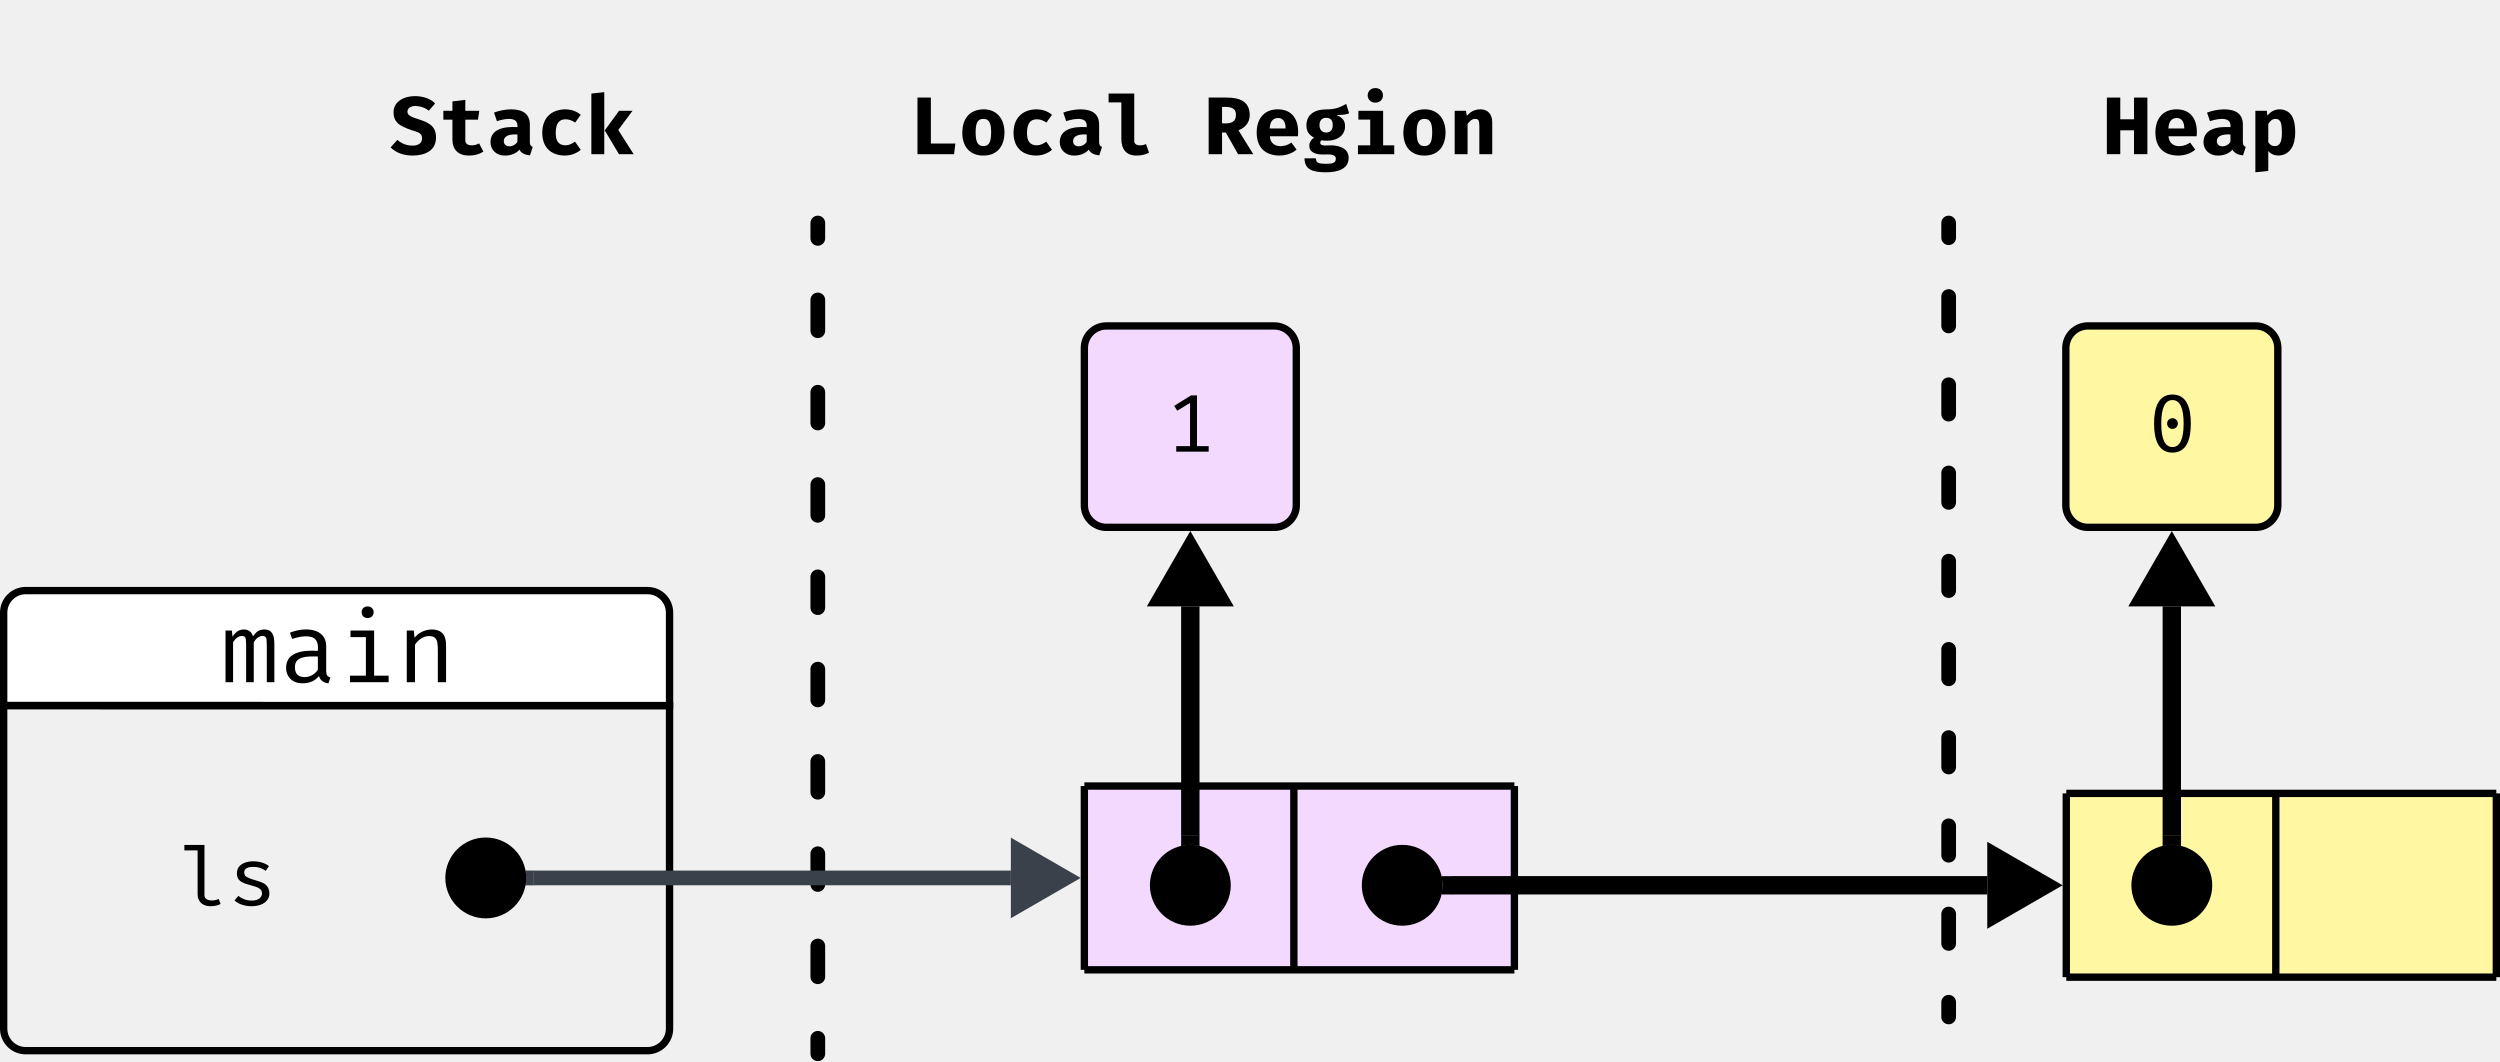
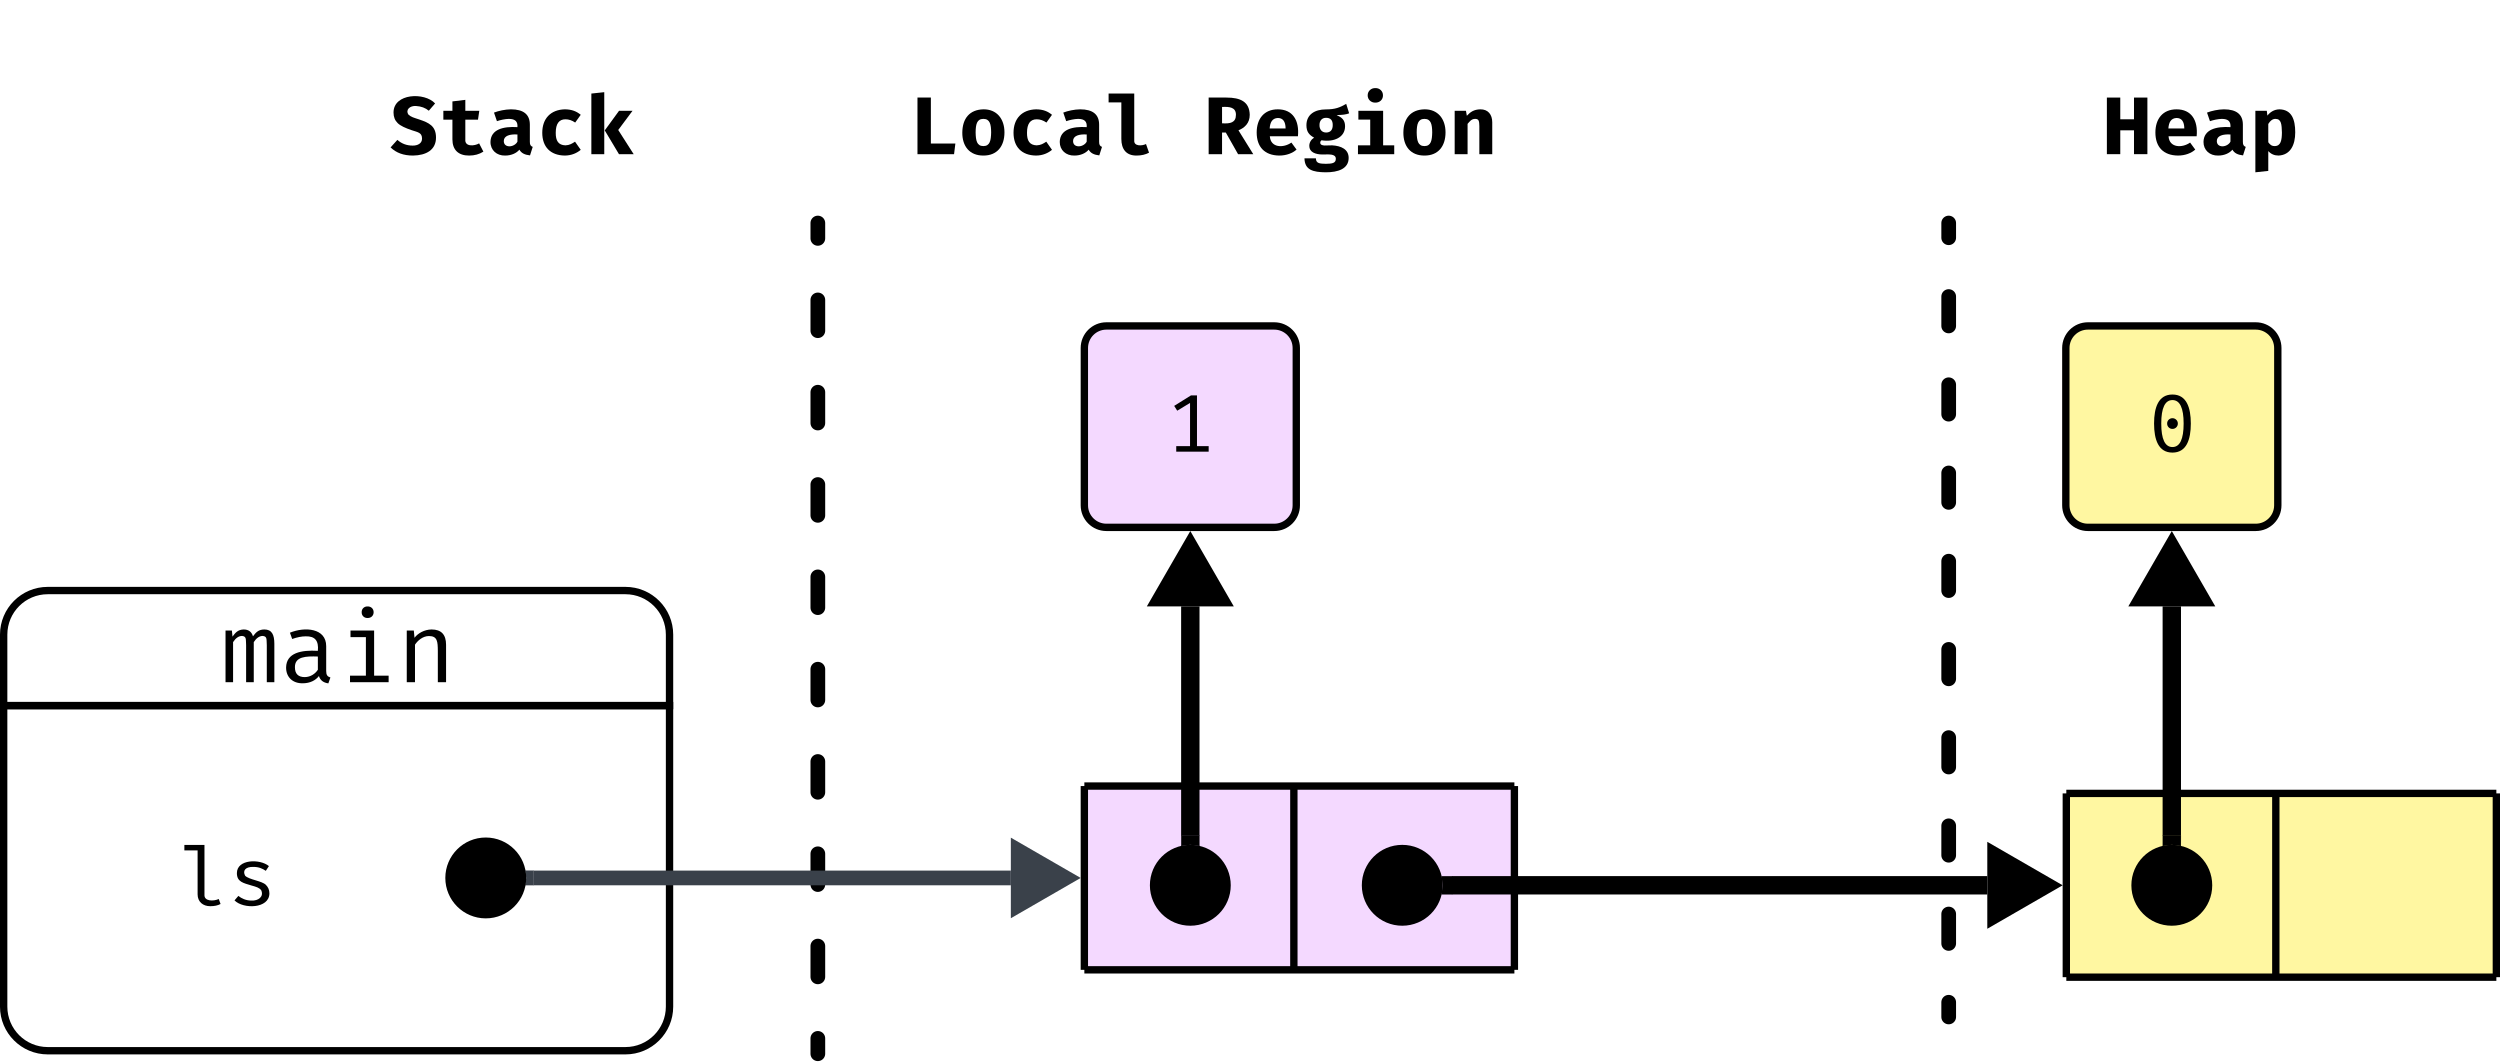
<svg xmlns="http://www.w3.org/2000/svg" xmlns:ns1="lucid" xmlns:xlink="http://www.w3.org/1999/xlink" width="680.17" height="288.68">
-   <g transform="translate(-539 -2071.323)" ns1:page-tab-id="0_0">
-     <path d="M540 2263.3V2238a6 6 0 0 1 6-6h169.16a6 6 0 0 1 6 6v25.3z" stroke="#000" stroke-width="2" fill="#fff" />
-     <path d="M721.16 2263.3v87.88a6 6 0 0 1-6 6H546a6 6 0 0 1-6-6v-87.9z" stroke="#000" stroke-width="2" fill="none" />
-     <use xlink:href="#a" transform="matrix(1,0,0,1,540,2231.996) translate(59 24.93333)" />
-     <path d="M834.02 2285.18h57v50h-57zM891.02 2285.18h60v50h-60z" fill="#f4d9ff" />
-     <path d="M834.02 2285.18v50M834.02 2285.18h57M834.02 2335.18h57M891.02 2285.18v50M951.02 2285.18v50M891.02 2285.18h60M891.02 2335.18h60" stroke="#000" stroke-width="2" fill="none" />
-     <path d="M541.16 2286.18a6 6 0 0 1 6-6h108a6 6 0 0 1 6 6v48a6 6 0 0 1-6 6h-108a6 6 0 0 1-6-6z" fill="none" />
-     <use xlink:href="#b" transform="matrix(1,0,0,1,541.1617,2280.181) translate(46.66667 37.44444)" />
-     <path d="M761.5 2132v4.18m0 16.75v8.37m0 16.74v8.37m0 16.75v8.37m0 16.74v8.37m0 16.74v8.37m0 16.74v8.37m0 16.74v8.36m0 16.74v8.37m0 16.74v4.2" stroke="#000" stroke-width="4" stroke-linecap="round" fill="none" />
-     <path d="M781.55 2077.32a6 6 0 0 1 6-6h162.72a6 6 0 0 1 6 6V2134a6 6 0 0 1-6 6H787.55a6 6 0 0 1-6-6z" fill="none" />
-     <use xlink:href="#c" transform="matrix(1,0,0,1,786.5481,2076.323) translate(0 36.94444)" />
-     <use xlink:href="#d" transform="matrix(1,0,0,1,786.5481,2076.323) translate(80 36.94444)" />
-     <path d="M640 2093.32a6 6 0 0 1 6-6h64.68a6 6 0 0 1 6 6V2118a6 6 0 0 1-6 6H646a6 6 0 0 1-6-6z" fill="none" />
-     <use xlink:href="#e" transform="matrix(1,0,0,1,645,2092.323) translate(0 20.94444)" />
-     <path d="M1069.17 2132v4m0 16v8m0 16v8m0 16v8m0 16v8m0 16v8m0 16v8m0 16v8m0 16v8m0 16v4" stroke="#000" stroke-width="4" stroke-linecap="round" fill="none" />
-     <path d="M1106.06 2093.32a6 6 0 0 1 6-6h51.34a6 6 0 0 1 6 6V2118a6 6 0 0 1-6 6h-51.34a6 6 0 0 1-6-6z" fill="none" />
-     <use xlink:href="#f" transform="matrix(1,0,0,1,1111.059,2092.323) translate(0 20.94444)" />
-     <path d="M834.02 2166a6 6 0 0 1 6-6h45.66a6 6 0 0 1 6 6v42.8a6 6 0 0 1-6 6h-45.66a6 6 0 0 1-6-6z" stroke="#000" stroke-width="2" fill="#f4d9ff" />
-     <use xlink:href="#g" transform="matrix(1,0,0,1,839.0164,2165) translate(17.33333 29.21528)" />
-     <path d="M684.17 2310.18h129.86" stroke="#3a414a" stroke-width="4" fill="none" />
-     <path d="M684.22 2312.16h-2.36l.3-1.96-.25-2h2.32z" stroke="#3a414a" stroke-width=".05" fill="#3a414a" />
-     <path d="M829.02 2310.18l-13 7.5v-15z" stroke="#3a414a" stroke-width="4" fill="#3a414a" />
-     <path d="M681.16 2310.18c0 5.52-4.48 10-10 10s-10-4.48-10-10 4.48-10 10-10 10 4.48 10 10z" stroke="#000" stroke-width="2" />
-     <path d="M934.02 2312.18h145.66" stroke="#000" stroke-width="5" fill="none" />
-     <path d="M934.1 2314.66h-2.9l.32-2.48-.32-2.47h2.88z" stroke="#000" stroke-width=".05" />
-     <path d="M1095.17 2312.18l-13 7.5v-15z" stroke="#000" stroke-width="5" />
-     <path d="M930.5 2312.18c0 5.52-4.47 10-10 10-5.5 0-10-4.48-10-10s4.5-10 10-10c5.53 0 10 4.48 10 10z" stroke="#000" stroke-width="2" />
-     <path d="M862.85 2298.67v-62.38" stroke="#000" stroke-width="5" fill="none" />
-     <path d="M865.32 2301.5l-2.47-.33-2.48.33v-2.9h4.95z" stroke="#000" stroke-width=".05" />
-     <path d="M862.85 2220.8l7.5 13h-15z" stroke="#000" stroke-width="5" />
-     <path d="M872.85 2312.18c0 5.52-4.48 10-10 10s-10-4.48-10-10 4.48-10 10-10 10 4.48 10 10z" stroke="#000" stroke-width="2" />
-     <path d="M1101.17 2287.18h57v50h-57zM1158.17 2287.18h60v50h-60z" fill="#fff7a1" />
-     <path d="M1101.17 2287.18v50M1101.17 2287.18h57M1101.17 2337.18h57M1158.17 2287.18v50M1218.17 2287.18v50M1158.17 2287.18h60M1158.17 2337.18h60" stroke="#000" stroke-width="2" fill="none" />
-     <path d="M1129.88 2298.67v-62.38" stroke="#000" stroke-width="5" fill="none" />
-     <path d="M1132.36 2301.5l-2.48-.33-2.47.33v-2.9h4.96z" stroke="#000" stroke-width=".05" />
-     <path d="M1129.88 2220.8l7.5 13h-15z" stroke="#000" stroke-width="5" />
-     <path d="M1139.88 2312.18c0 5.52-4.47 10-10 10-5.52 0-10-4.48-10-10s4.48-10 10-10c5.53 0 10 4.48 10 10z" stroke="#000" stroke-width="2" />
-     <path d="M1101.05 2166a6 6 0 0 1 6-6h45.67a6 6 0 0 1 6 6v42.8a6 6 0 0 1-6 6h-45.67a6 6 0 0 1-6-6z" stroke="#000" stroke-width="2" fill="#fff7a1" />
-     <use xlink:href="#h" transform="matrix(1,0,0,1,1106.052,2165) translate(17.33333 29.21528)" />
+   <g transform="translate(182.6781 -2060)" ns1:page-tab-id="0_0">
+     <path d="M-500 2000h1500v2000H-500z" fill="#fff" />
+     <path d="M-181.68 2232.67a12 12 0 0 1 12-12h157.16a12 12 0 0 1 12 12v19.3h-181.16z" stroke="#000" stroke-width="2" fill="#fff" />
+     <path d="M-181.68 2251.97H-.52v81.9a12 12 0 0 1-12 12h-157.16a12 12 0 0 1-12-12z" stroke="#000" stroke-width="2" fill="none" />
+     <use xlink:href="#a" transform="matrix(1,0,0,1,-181.6781,2220.672) translate(59 24.93333)" />
+     <path d="M112.34 2273.86h57v50h-57zM169.34 2273.86h60v50h-60z" fill="#f4d9ff" />
+     <path d="M112.34 2273.86v50M112.34 2273.86h57M112.34 2323.86h57M169.34 2273.86v50M229.34 2273.86v50M169.34 2273.86h60M169.34 2323.86h60" stroke="#000" stroke-width="2" fill="none" />
+     <path d="M-180.52 2274.86a6 6 0 0 1 6-6h108a6 6 0 0 1 6 6v48a6 6 0 0 1-6 6h-108a6 6 0 0 1-6-6z" fill="none" />
+     <use xlink:href="#b" transform="matrix(1,0,0,1,-180.5164,2268.858) translate(46.66667 37.44444)" />
+     <path d="M39.83 2120.68v4.18m0 16.74v8.37m0 16.74v8.38m0 16.74v8.38m0 16.74v8.37m0 16.75v8.37m0 16.74v8.37m0 16.74v8.37m0 16.74v8.37m0 16.74v4.18" stroke="#000" stroke-width="4" stroke-linecap="round" fill="none" />
+     <path d="M59.87 2066a6 6 0 0 1 6-6H228.6a6 6 0 0 1 6 6v56.68a6 6 0 0 1-6 6H65.86a6 6 0 0 1-6-6z" fill="none" />
+     <use xlink:href="#c" transform="matrix(1,0,0,1,64.86998,2065) translate(0 36.94444)" />
+     <use xlink:href="#d" transform="matrix(1,0,0,1,64.86998,2065) translate(80 36.94444)" />
+     <path d="M-81.68 2082a6 6 0 0 1 6-6H-11a6 6 0 0 1 6 6v24.68a6 6 0 0 1-6 6h-64.68a6 6 0 0 1-6-6z" fill="none" />
+     <use xlink:href="#e" transform="matrix(1,0,0,1,-76.67807,2081) translate(0 20.94444)" />
+     <path d="M347.5 2120.68v4m0 16v8m0 16v8m0 16v8m0 16v8m0 16v8m0 16v8m0 16v8m0 16v8m0 16v4" stroke="#000" stroke-width="4" stroke-linecap="round" fill="none" />
+     <path d="M384.38 2082a6 6 0 0 1 6-6h51.34a6 6 0 0 1 6 6v24.68a6 6 0 0 1-6 6h-51.34a6 6 0 0 1-6-6z" fill="none" />
+     <use xlink:href="#f" transform="matrix(1,0,0,1,389.3806,2081) translate(0 20.94444)" />
+     <path d="M112.34 2154.68a6 6 0 0 1 6-6H164a6 6 0 0 1 6 6v42.8a6 6 0 0 1-6 6h-45.66a6 6 0 0 1-6-6z" stroke="#000" stroke-width="2" fill="#f4d9ff" />
+     <use xlink:href="#g" transform="matrix(1,0,0,1,117.3383,2153.677) translate(17.33333 29.21528)" />
+     <path d="M-37.5 2298.86H92.34" stroke="#3a414a" stroke-width="4" fill="none" />
+     <path d="M-37.46 2300.83h-2.36l.3-1.96-.25-2h2.3z" stroke="#3a414a" stroke-width=".05" fill="#3a414a" />
+     <path d="M107.34 2298.86l-13 7.5v-15z" stroke="#3a414a" stroke-width="4" fill="#3a414a" />
+     <path d="M-40.52 2298.86c0 5.52-4.47 10-10 10-5.52 0-10-4.48-10-10 0-5.53 4.48-10 10-10 5.53 0 10 4.47 10 10z" stroke="#000" stroke-width="2" />
+     <path d="M212.34 2300.86H358" stroke="#000" stroke-width="5" fill="none" />
+     <path d="M212.4 2303.33h-2.88l.32-2.47-.32-2.48h2.9z" stroke="#000" stroke-width=".05" />
+     <path d="M373.5 2300.86l-13 7.5v-15z" stroke="#000" stroke-width="5" />
+     <path d="M208.83 2300.86c0 5.52-4.47 10-10 10-5.52 0-10-4.48-10-10 0-5.53 4.48-10 10-10 5.53 0 10 4.47 10 10z" stroke="#000" stroke-width="2" />
+     <path d="M141.17 2287.35v-62.38" stroke="#000" stroke-width="5" fill="none" />
+     <path d="M143.65 2290.17l-2.48-.32-2.47.32v-2.9h4.95z" stroke="#000" stroke-width=".05" />
+     <path d="M141.17 2209.48l7.5 13h-15z" stroke="#000" stroke-width="5" />
+     <path d="M151.17 2300.86c0 5.52-4.48 10-10 10s-10-4.48-10-10c0-5.53 4.48-10 10-10s10 4.47 10 10z" stroke="#000" stroke-width="2" />
+     <path d="M379.5 2275.86h57v50h-57zM436.5 2275.86h60v50h-60z" fill="#fff7a1" />
+     <path d="M379.5 2275.86v50M379.5 2275.86h57M379.5 2325.86h57M436.5 2275.86v50M496.5 2275.86v50M436.5 2275.86h60M436.5 2325.86h60" stroke="#000" stroke-width="2" fill="none" />
+     <path d="M408.2 2287.35v-62.38" stroke="#000" stroke-width="5" fill="none" />
+     <path d="M410.68 2290.17l-2.47-.32-2.47.32v-2.9h4.95z" stroke="#000" stroke-width=".05" />
+     <path d="M408.2 2209.48l7.5 13h-15z" stroke="#000" stroke-width="5" />
+     <path d="M418.2 2300.86c0 5.52-4.47 10-10 10-5.52 0-10-4.48-10-10 0-5.53 4.48-10 10-10 5.53 0 10 4.47 10 10z" stroke="#000" stroke-width="2" />
+     <path d="M379.37 2154.68a6 6 0 0 1 6-6h45.67a6 6 0 0 1 6 6v42.8a6 6 0 0 1-6 6h-45.67a6 6 0 0 1-6-6z" stroke="#000" stroke-width="2" fill="#fff7a1" />
+     <use xlink:href="#h" transform="matrix(1,0,0,1,384.3744,2153.677) translate(17.33333 29.21528)" />
    <defs>
      <path d="M447-538c76 0 102 52 102 146V0h-77v-378c-4-59 6-89-41-94-34 0-65 21-92 63V0h-78v-378c-4-59 6-89-41-94-34 0-65 21-92 63V0H51v-527h65l6 62c29-39 54-71 114-73 49 0 81 23 95 70 29-39 56-70 116-70" id="i" />
      <path d="M478-115c0 42 12 57 43 67l-21 60c-51-7-83-32-96-75-34 44-90 74-165 74C137 13 68-51 69-151c3-149 154-179 324-169 10-103-29-151-125-148-40 0-86 9-137 27l-23-64c153-63 370-47 370 137v253zM260-52c60-1 107-35 133-75v-135c-121-4-236-1-234 110 0 67 34 100 101 100" id="j" />
      <path d="M300-773c36-1 62 24 62 59s-26 60-62 59c-35 1-61-25-60-59-1-34 25-60 60-59zm67 706h148V0H121v-67h162v-393H126v-67h241v460" id="k" />
      <path d="M327-471c-64 0-116 47-143 88V0h-84v-527h72l7 74c34-46 100-84 174-85 99 0 148 52 148 156V0h-84v-320c-1-91-3-151-90-151" id="l" />
      <g id="a">
        <use transform="matrix(0.02666667,0,0,0.02666667,0,0)" xlink:href="#i" />
        <use transform="matrix(0.02666667,0,0,0.02666667,16,0)" xlink:href="#j" />
        <use transform="matrix(0.02666667,0,0,0.02666667,32,0)" xlink:href="#k" />
        <use transform="matrix(0.02666667,0,0,0.02666667,48,0)" xlink:href="#l" />
      </g>
      <path d="M378 11c-91 1-156-55-156-145v-538H60v-67h246v609c-6 82 110 83 175 53l22 61c-33 18-75 27-125 27" id="m" />
      <path d="M280-58c84 5 156-46 121-126-25-33-62-42-118-58-101-31-180-44-180-152 0-172 283-177 392-86l-38 58c-42-28-84-48-152-48-96-3-135 45-101 108 50 50 205 62 254 112 26 26 43 59 43 104C500 44 180 48 74-60l47-55c38 31 93 57 159 57" id="n" />
      <g id="b">
        <use transform="matrix(0.02222222,0,0,0.02222222,0,0)" xlink:href="#m" />
        <use transform="matrix(0.02222222,0,0,0.02222222,13.33333,0)" xlink:href="#n" />
      </g>
      <path d="M93-693h164v563h300L541 0H93v-693" id="o" />
      <path d="M300-549c163-2 258 116 258 282 0 171-91 285-258 284C133 18 40-95 42-266s89-279 258-283zm0 117c-81 0-94 69-95 166 2 98 14 167 95 167s93-71 95-168c-1-96-14-165-95-165" id="p" />
      <path d="M352-108c52-2 81-21 118-45l70 100c-47 39-113 70-197 70C169 14 69-89 69-262c0-174 103-283 277-287 87 1 143 25 194 67l-68 95c-39-27-78-40-119-40-79 0-119 55-119 165-1 98 32 151 118 154" id="q" />
      <path d="M517-153c0 38 8 53 35 64L519 15c-63-7-105-26-130-70-36 43-99 72-174 72C111 20 34-50 35-150c3-153 155-192 330-181 5-70-27-100-105-101-47 1-106 14-146 28L78-509c57-22 135-39 207-40 155 0 232 63 232 188v208zM269-96c41-1 82-27 96-58v-87c-92-6-167 15-167 80 0 42 27 65 71 65" id="r" />
      <path d="M375 17c-126 1-186-78-186-204v-447H33v-108h314v575c-5 71 92 68 144 43l37 106c-43 23-94 35-153 35" id="s" />
      <g id="c">
        <use transform="matrix(0.02222222,0,0,0.02222222,0,0)" xlink:href="#o" />
        <use transform="matrix(0.02222222,0,0,0.02222222,13.33333,0)" xlink:href="#p" />
        <use transform="matrix(0.02222222,0,0,0.02222222,26.66667,0)" xlink:href="#q" />
        <use transform="matrix(0.02222222,0,0,0.02222222,40,0)" xlink:href="#r" />
        <use transform="matrix(0.02222222,0,0,0.02222222,53.33333,0)" xlink:href="#s" />
      </g>
      <path d="M561-482c0 102-62 159-138 190L604 0H418L268-265h-46V0H58v-693h218c173 0 281 52 285 211zm-169 0c0-91-75-101-170-96v200c99 7 170-7 170-104" id="t" />
      <path d="M305-549c182 0 265 135 246 330H207c9 143 167 146 264 77l63 86c-49 43-122 73-212 73C144 15 46-88 46-265c0-168 91-284 259-284zm0 106c-69 3-95 54-100 128h195c-1-85-33-128-95-128" id="u" />
      <path d="M292-548c116 0 174-24 250-68l36 116c-35 14-86 21-153 21 60 28 103 58 103 137 0 138-138 196-287 172-10 4-17 17-17 30 2 51 95 29 146 32 111 6 202 49 202 154 0 133-128 177-284 176-152-2-254-28-257-171h140c0 65 52 65 121 67 74-1 123-6 123-61 0-66-93-53-161-53C163 4 90-26 90-101c0-47 27-81 59-101-59-33-94-70-94-152 0-131 102-194 237-194zm4 103c-52-1-82 37-81 89-1 54 30 91 81 91 55 0 82-35 81-93 0-58-27-87-81-87" id="v" />
      <path d="M299-809c52-2 94 38 93 89 1 52-40 90-93 89-52 2-95-38-94-89-1-51 42-91 94-89zm95 701h136V0H86v-108h150v-315H91v-108h303v423" id="w" />
      <path d="M321-432c-45 0-66 30-93 61V0H70v-531h138l11 61c43-46 85-77 165-79 94-1 146 63 146 159V0H372v-344c-2-57-3-88-51-88" id="x" />
      <g id="d">
        <use transform="matrix(0.02222222,0,0,0.02222222,0,0)" xlink:href="#t" />
        <use transform="matrix(0.02222222,0,0,0.02222222,13.33333,0)" xlink:href="#u" />
        <use transform="matrix(0.02222222,0,0,0.02222222,26.66667,0)" xlink:href="#v" />
        <use transform="matrix(0.02222222,0,0,0.02222222,40,0)" xlink:href="#w" />
        <use transform="matrix(0.02222222,0,0,0.02222222,53.33333,0)" xlink:href="#p" />
        <use transform="matrix(0.02222222,0,0,0.02222222,66.66667,0)" xlink:href="#x" />
      </g>
      <path d="M568-203C568-51 446 15 286 17 171 17 80-16 12-83l83-92c53 47 115 70 187 70 62 1 115-27 115-85 0-74-50-78-125-103-80-27-139-54-173-87s-51-76-51-129c-1-238 381-252 509-112l-77 89c-41-34-92-54-159-58-71-4-129 45-91 105 33 31 69 39 129 59 122 41 209 80 209 223" id="y" />
      <path d="M327-181c-9 94 114 82 169 49l52 101C498 1 440 17 374 17c-132 1-205-70-205-198v-241H58v-109h111v-115l158-19v134h171l-16 109H327v241" id="z" />
      <path d="M228 0H70v-742l158-17V0zm171-296L588 0H408L234-291l175-240h165" id="A" />
      <g id="e">
        <use transform="matrix(0.02222222,0,0,0.02222222,0,0)" xlink:href="#y" />
        <use transform="matrix(0.02222222,0,0,0.02222222,13.33333,0)" xlink:href="#z" />
        <use transform="matrix(0.02222222,0,0,0.02222222,26.66667,0)" xlink:href="#r" />
        <use transform="matrix(0.02222222,0,0,0.02222222,40,0)" xlink:href="#q" />
        <use transform="matrix(0.02222222,0,0,0.02222222,53.33333,0)" xlink:href="#A" />
      </g>
      <path d="M384-292H216V0H52v-693h164v266h168v-266h164V0H384v-292" id="B" />
      <path d="M364-549c149 3 194 121 194 282 0 153-58 277-204 284-51 0-93-18-126-55v243L70 222v-753h140l7 59c34-43 81-75 147-77zm31 284c-3-99-6-167-80-167-33 0-62 21-87 62v224c20 27 38 47 78 47 76 0 88-72 89-166" id="C" />
      <g id="f">
        <use transform="matrix(0.02222222,0,0,0.02222222,0,0)" xlink:href="#B" />
        <use transform="matrix(0.02222222,0,0,0.02222222,13.33333,0)" xlink:href="#u" />
        <use transform="matrix(0.02222222,0,0,0.02222222,26.66667,0)" xlink:href="#r" />
        <use transform="matrix(0.02222222,0,0,0.02222222,40,0)" xlink:href="#C" />
      </g>
      <path d="M517-68V0H120v-68h169v-529l-157 95-37-59 205-128h74v621h143" id="D" />
      <use transform="matrix(0.02222222,0,0,0.02222222,0,0)" xlink:href="#D" id="g" />
      <path d="M300-700c172 0 225 159 225 355 0 197-53 356-225 356S75-148 75-345c0-196 53-355 225-355zM163-345c0 192 46 288 137 288s137-96 137-288c0-191-46-287-137-287s-137 96-137 287zm137-65c36-1 67 30 66 65 1 36-30 67-66 66-36 1-66-30-65-66-1-35 29-66 65-65" id="E" />
      <use transform="matrix(0.02222222,0,0,0.02222222,0,0)" xlink:href="#E" id="h" />
    </defs>
  </g>
</svg>
